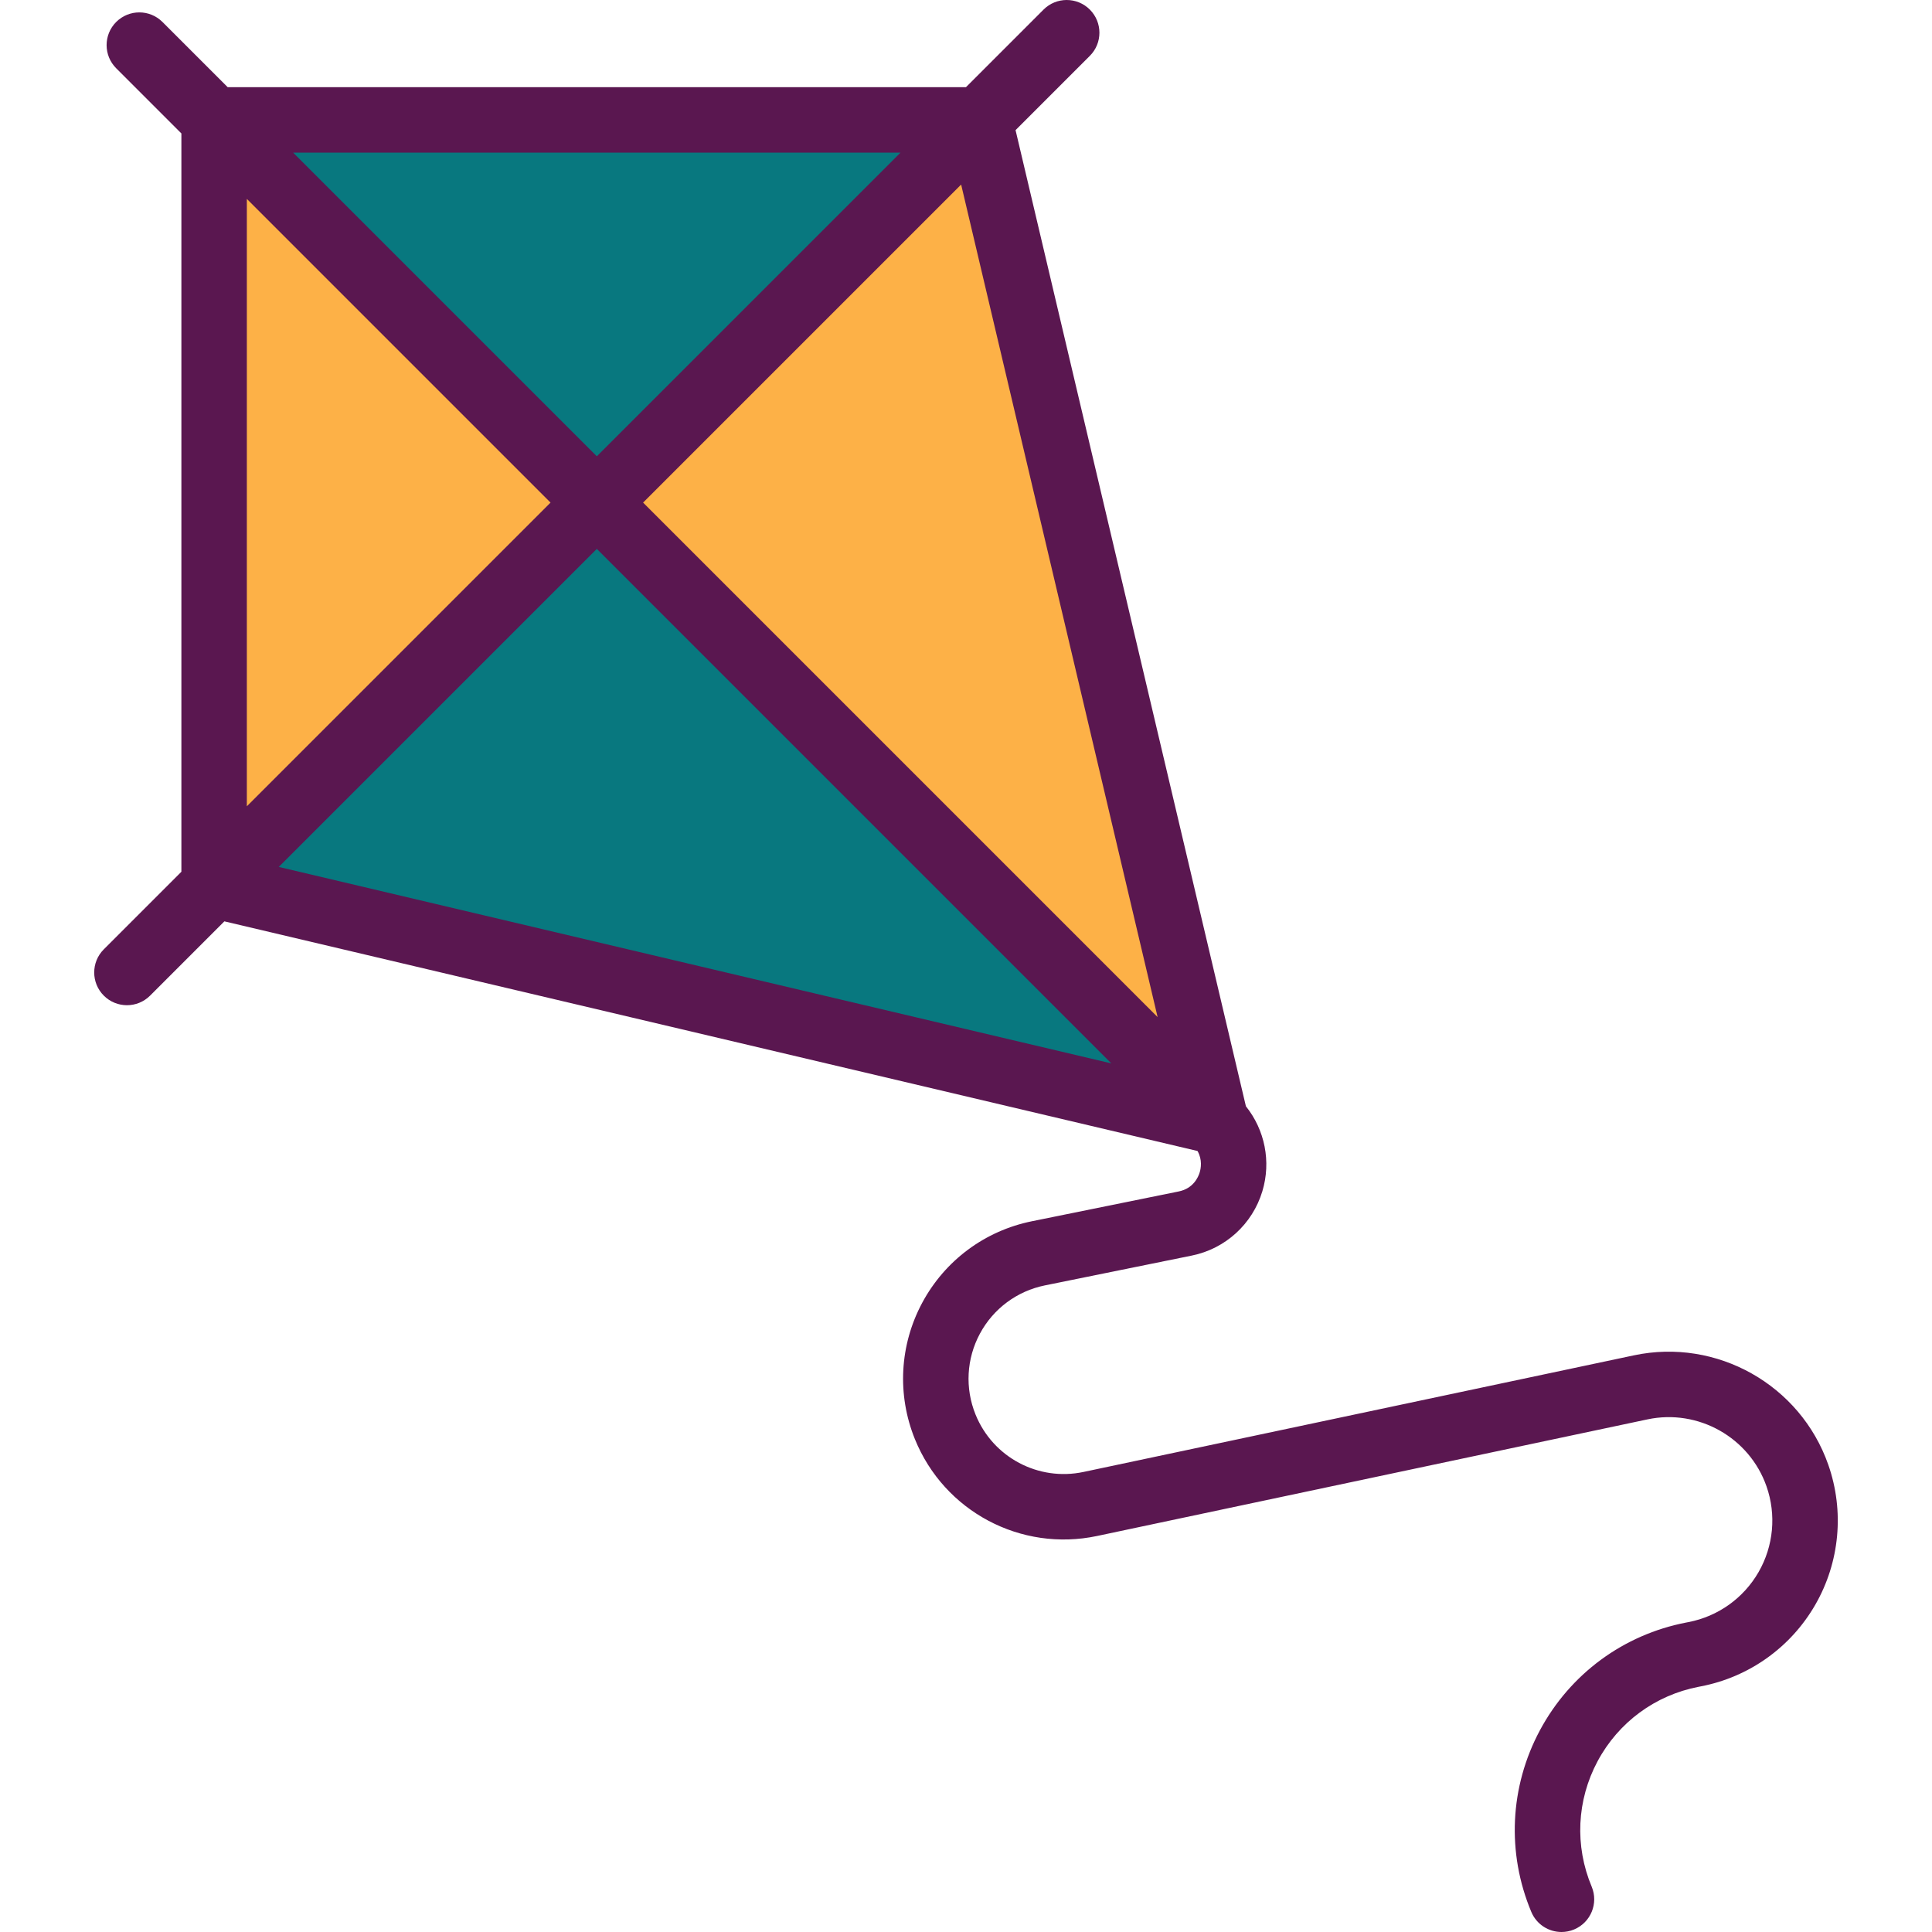
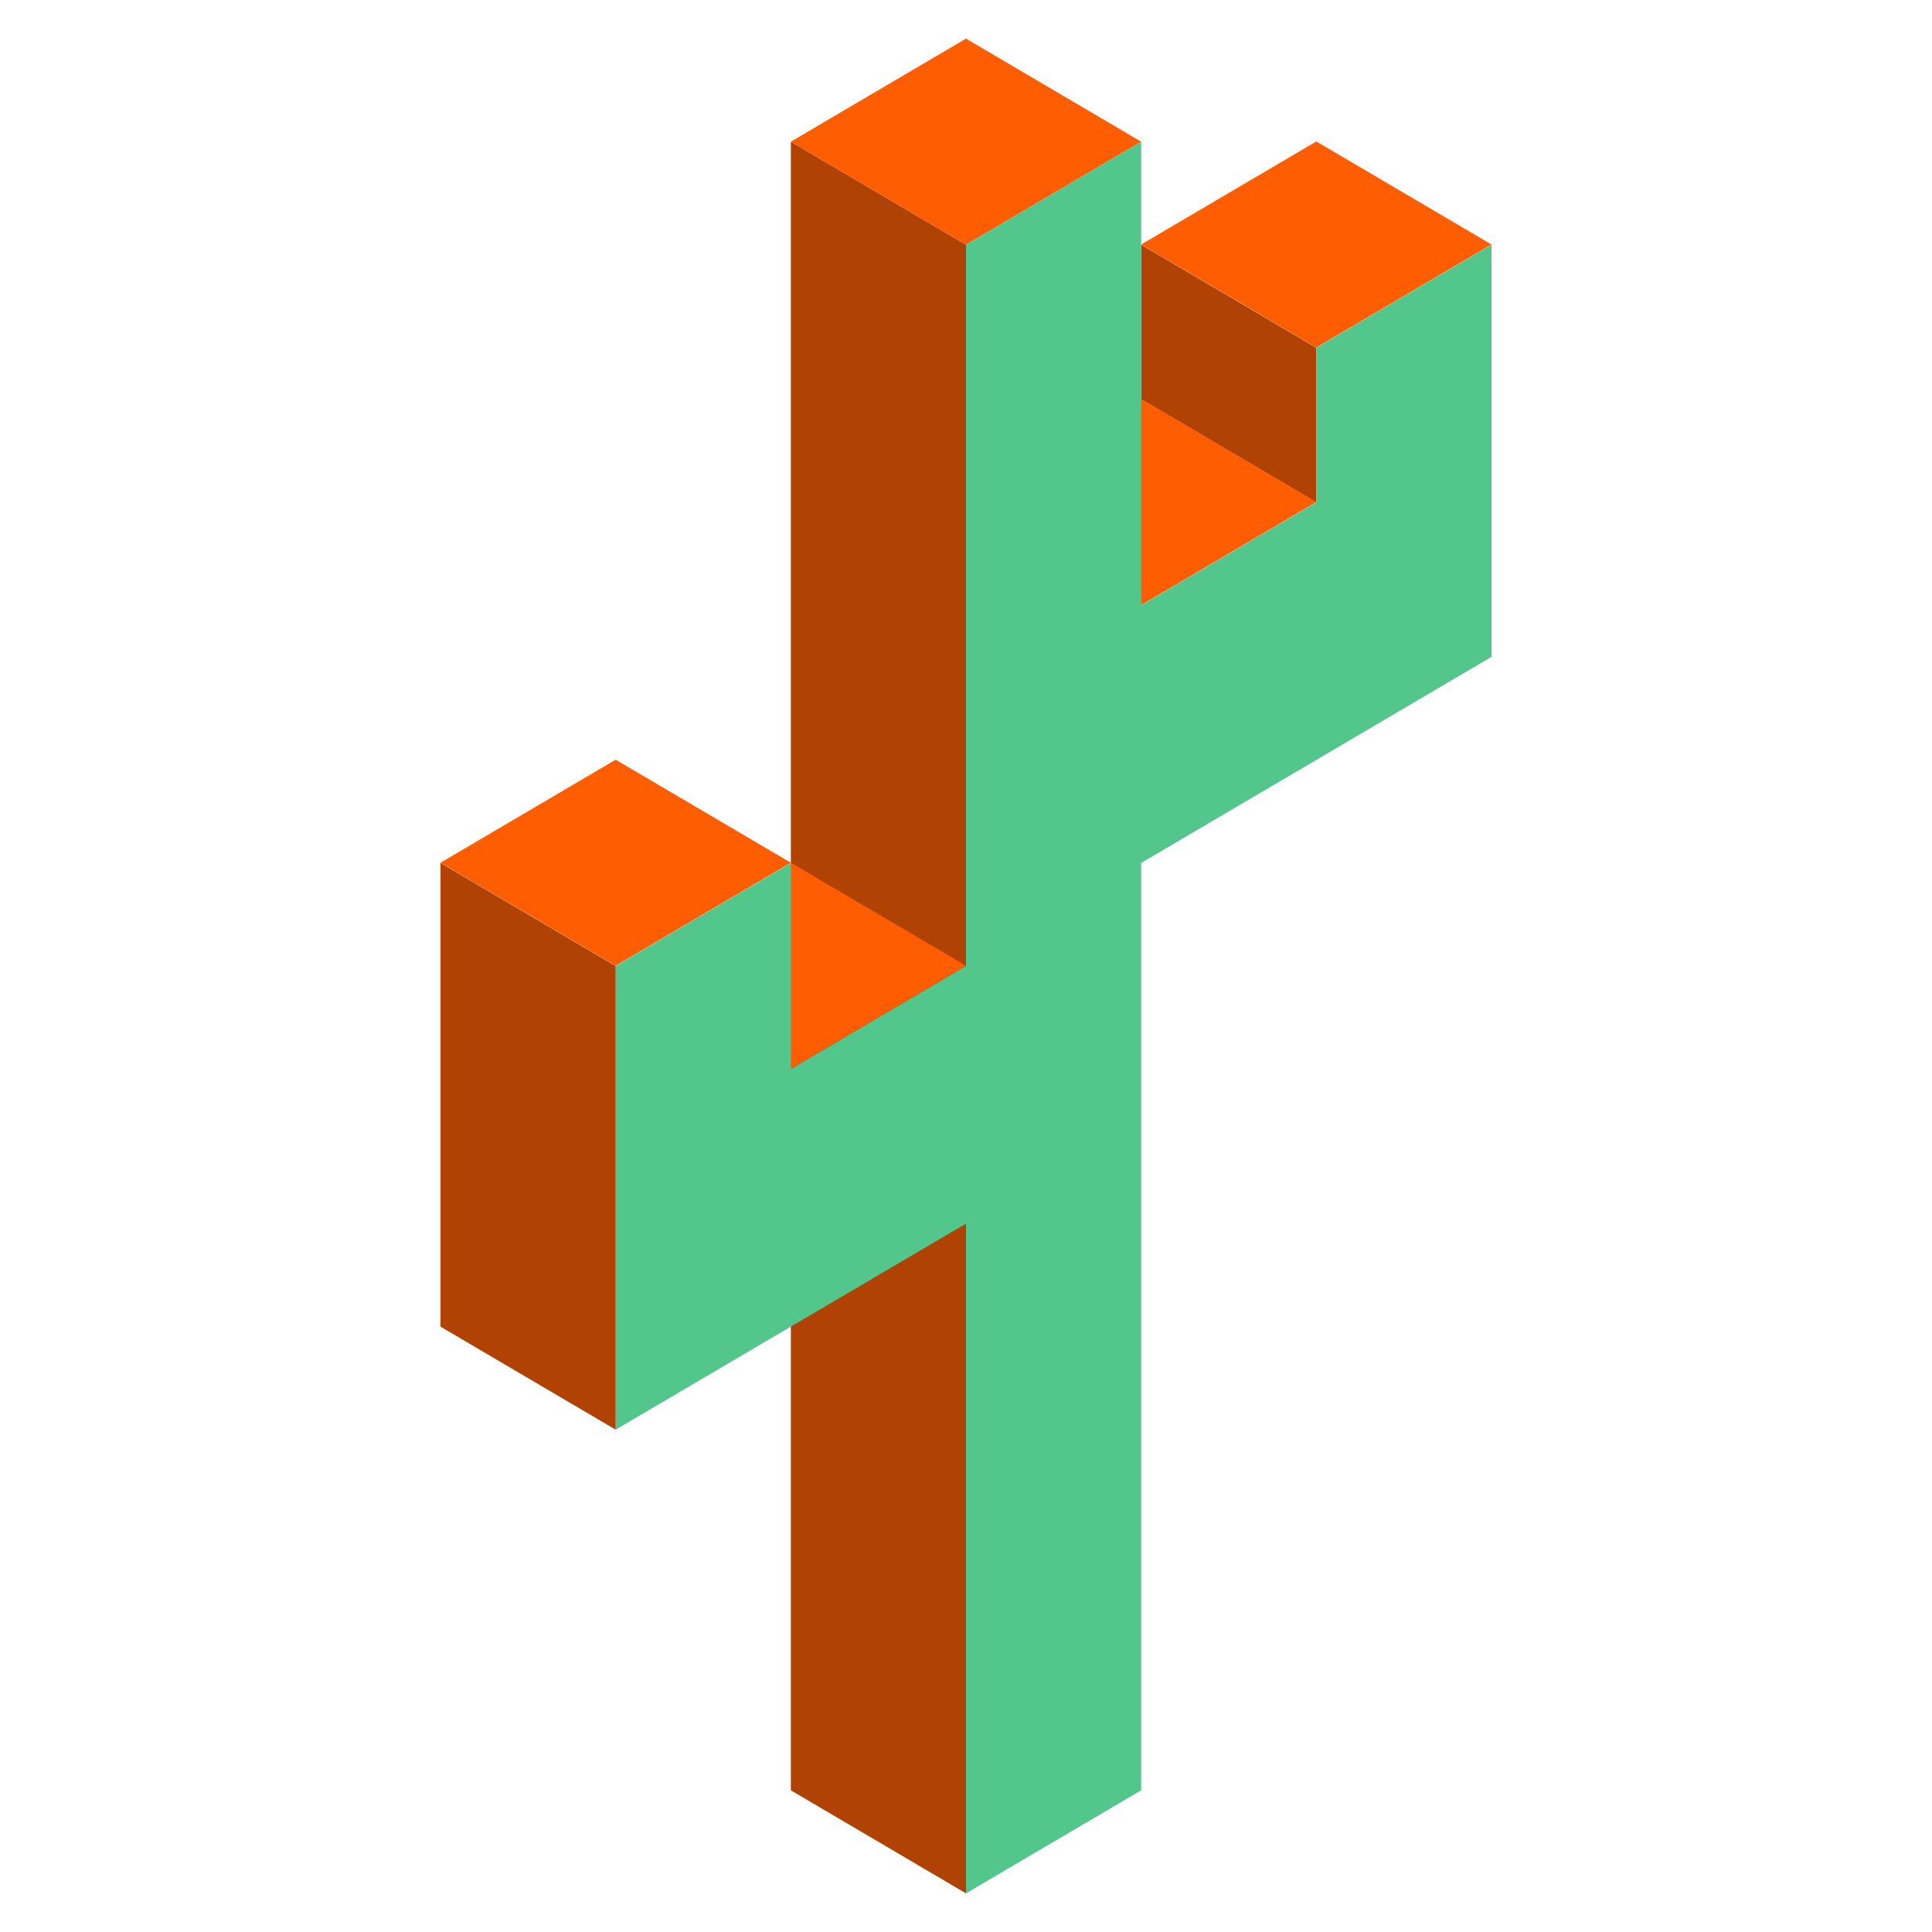
- <svg xmlns="http://www.w3.org/2000/svg" width="100%" height="100%" viewBox="0 0 512 512" version="1.1" xml:space="preserve" style="fill-rule:evenodd;clip-rule:evenodd;stroke-linejoin:round;stroke-miterlimit:2;">
-   <g transform="matrix(-1,0,0,1,511.999,0)">
-     <path d="M353.844,133.192L189.767,297.258L252.412,31.772L252.424,31.772L353.844,133.192Z" style="fill:rgb(253,177,71);fill-rule:nonzero;" />
-   </g>
-   <g transform="matrix(-1,0,0,1,511.999,0)">
-     <path d="M455.253,31.772L455.253,31.784L353.844,133.192L252.424,31.772L455.253,31.772Z" style="fill:rgb(8,120,127);fill-rule:nonzero;" />
-   </g>
-   <g transform="matrix(-1,0,0,1,511.999,0)">
-     <path d="M455.253,31.784L455.253,234.613L353.844,133.192L455.253,31.784Z" style="fill:rgb(253,177,71);fill-rule:nonzero;" />
-   </g>
-   <g transform="matrix(-1,0,0,1,511.999,0)">
-     <path d="M353.844,133.192L455.253,234.613L189.767,297.269L189.767,297.258L353.844,133.192Z" style="fill:rgb(8,120,127);fill-rule:nonzero;" />
-   </g>
-   <g transform="matrix(-1,0,0,1,511.999,0)">
-     <path d="M484.493,251.583L463.93,231.02L463.93,35.367L481.207,18.09C484.594,14.703 484.594,9.211 481.207,5.825C477.819,2.438 472.328,2.438 468.941,5.825L451.664,23.102L256.009,23.102L235.447,2.54C232.06,-0.847 226.568,-0.847 223.182,2.54C219.795,5.927 219.795,11.419 223.182,14.805L242.866,34.489L181.819,293.178C176.785,299.468 175.1,307.853 177.458,315.684C180.082,324.397 187.251,330.933 196.168,332.743L235.098,340.645C242.478,342.144 248.756,346.809 252.318,353.445C255.88,360.081 256.3,367.889 253.471,374.868C248.868,386.221 236.825,392.621 224.845,390.079L78.998,359.18C57.038,354.526 34.897,366.993 27.482,388.177C23.182,400.462 24.437,413.981 30.924,425.264C37.412,436.549 48.463,444.436 61.24,446.901L61.844,447.018C73.337,449.235 83.097,456.426 88.622,466.746C94.147,477.066 94.719,489.174 90.191,499.97C88.338,504.388 90.418,509.47 94.835,511.323C95.931,511.782 97.067,512 98.185,512C101.575,512 104.794,510.001 106.186,506.678C112.742,491.044 111.914,473.505 103.912,458.559C95.91,443.613 81.774,433.198 65.131,429.987L64.527,429.87C56.7,428.36 49.933,423.53 45.96,416.619C41.987,409.708 41.219,401.43 43.853,393.906C48.393,380.933 61.958,373.303 75.4,376.149L221.244,407.048C241.467,411.333 261.775,400.54 269.541,381.385C274.316,369.609 273.607,356.435 267.596,345.24C261.587,334.044 250.998,326.174 238.545,323.646L199.615,315.744C195.743,314.958 194.443,311.942 194.064,310.682C193.756,309.662 193.319,307.35 194.645,305.025L452.539,244.167L472.223,263.851C473.917,265.544 476.138,266.392 478.357,266.392C480.576,266.392 482.797,265.545 484.491,263.851C487.879,260.462 487.879,254.97 484.493,251.583ZM446.582,213.673L366.102,133.193L446.582,52.713L446.582,213.673ZM434.317,40.448L353.837,120.928L273.356,40.448L434.317,40.448ZM341.571,133.194L205.219,269.545L257.286,48.909L341.571,133.194ZM217.485,281.812L353.837,145.46L438.122,229.745L217.485,281.812Z" style="fill:rgb(90,23,80);fill-rule:nonzero;" />
-   </g>
+ <svg xmlns="http://www.w3.org/2000/svg" fill="none" viewBox="0 0 500 500">
+   <path fill="#B04304" d="M295.334 103.333v-40L340.667 90v40l-45.333-26.667ZM250.001 63.333l-45.334-26.666v426.666L250.001 490V63.333Z" />
+   <path fill="#FF5D01" d="m250.001 129.944 45.333-26.667 45.333 26.667-45.333 26.667-45.333-26.667ZM204.667 36.667 250.001 10l45.333 26.667-45.333 26.666-45.334-26.666ZM295.334 63.277l45.333-26.666L386 63.277l-45.333 26.667-45.333-26.667ZM114 223.277l45.333-26.667 45.334 26.667-45.334 26.667L114 223.277ZM250 249.944l-45.333-26.667v53.333L250 249.944Z" />
+   <path fill="#53C68C" d="m250 63.333 45.333-26.666v120L340.667 130V90L386 63.333V170l-90.667 53.333v240L250 490V316.667L159.333 370V250l45.334-26.667v53.334L250 250V63.333Z" />
+   <path fill="#B04304" d="M159.333 250 114 223.334v120L159.333 370V250Z" />
</svg>
